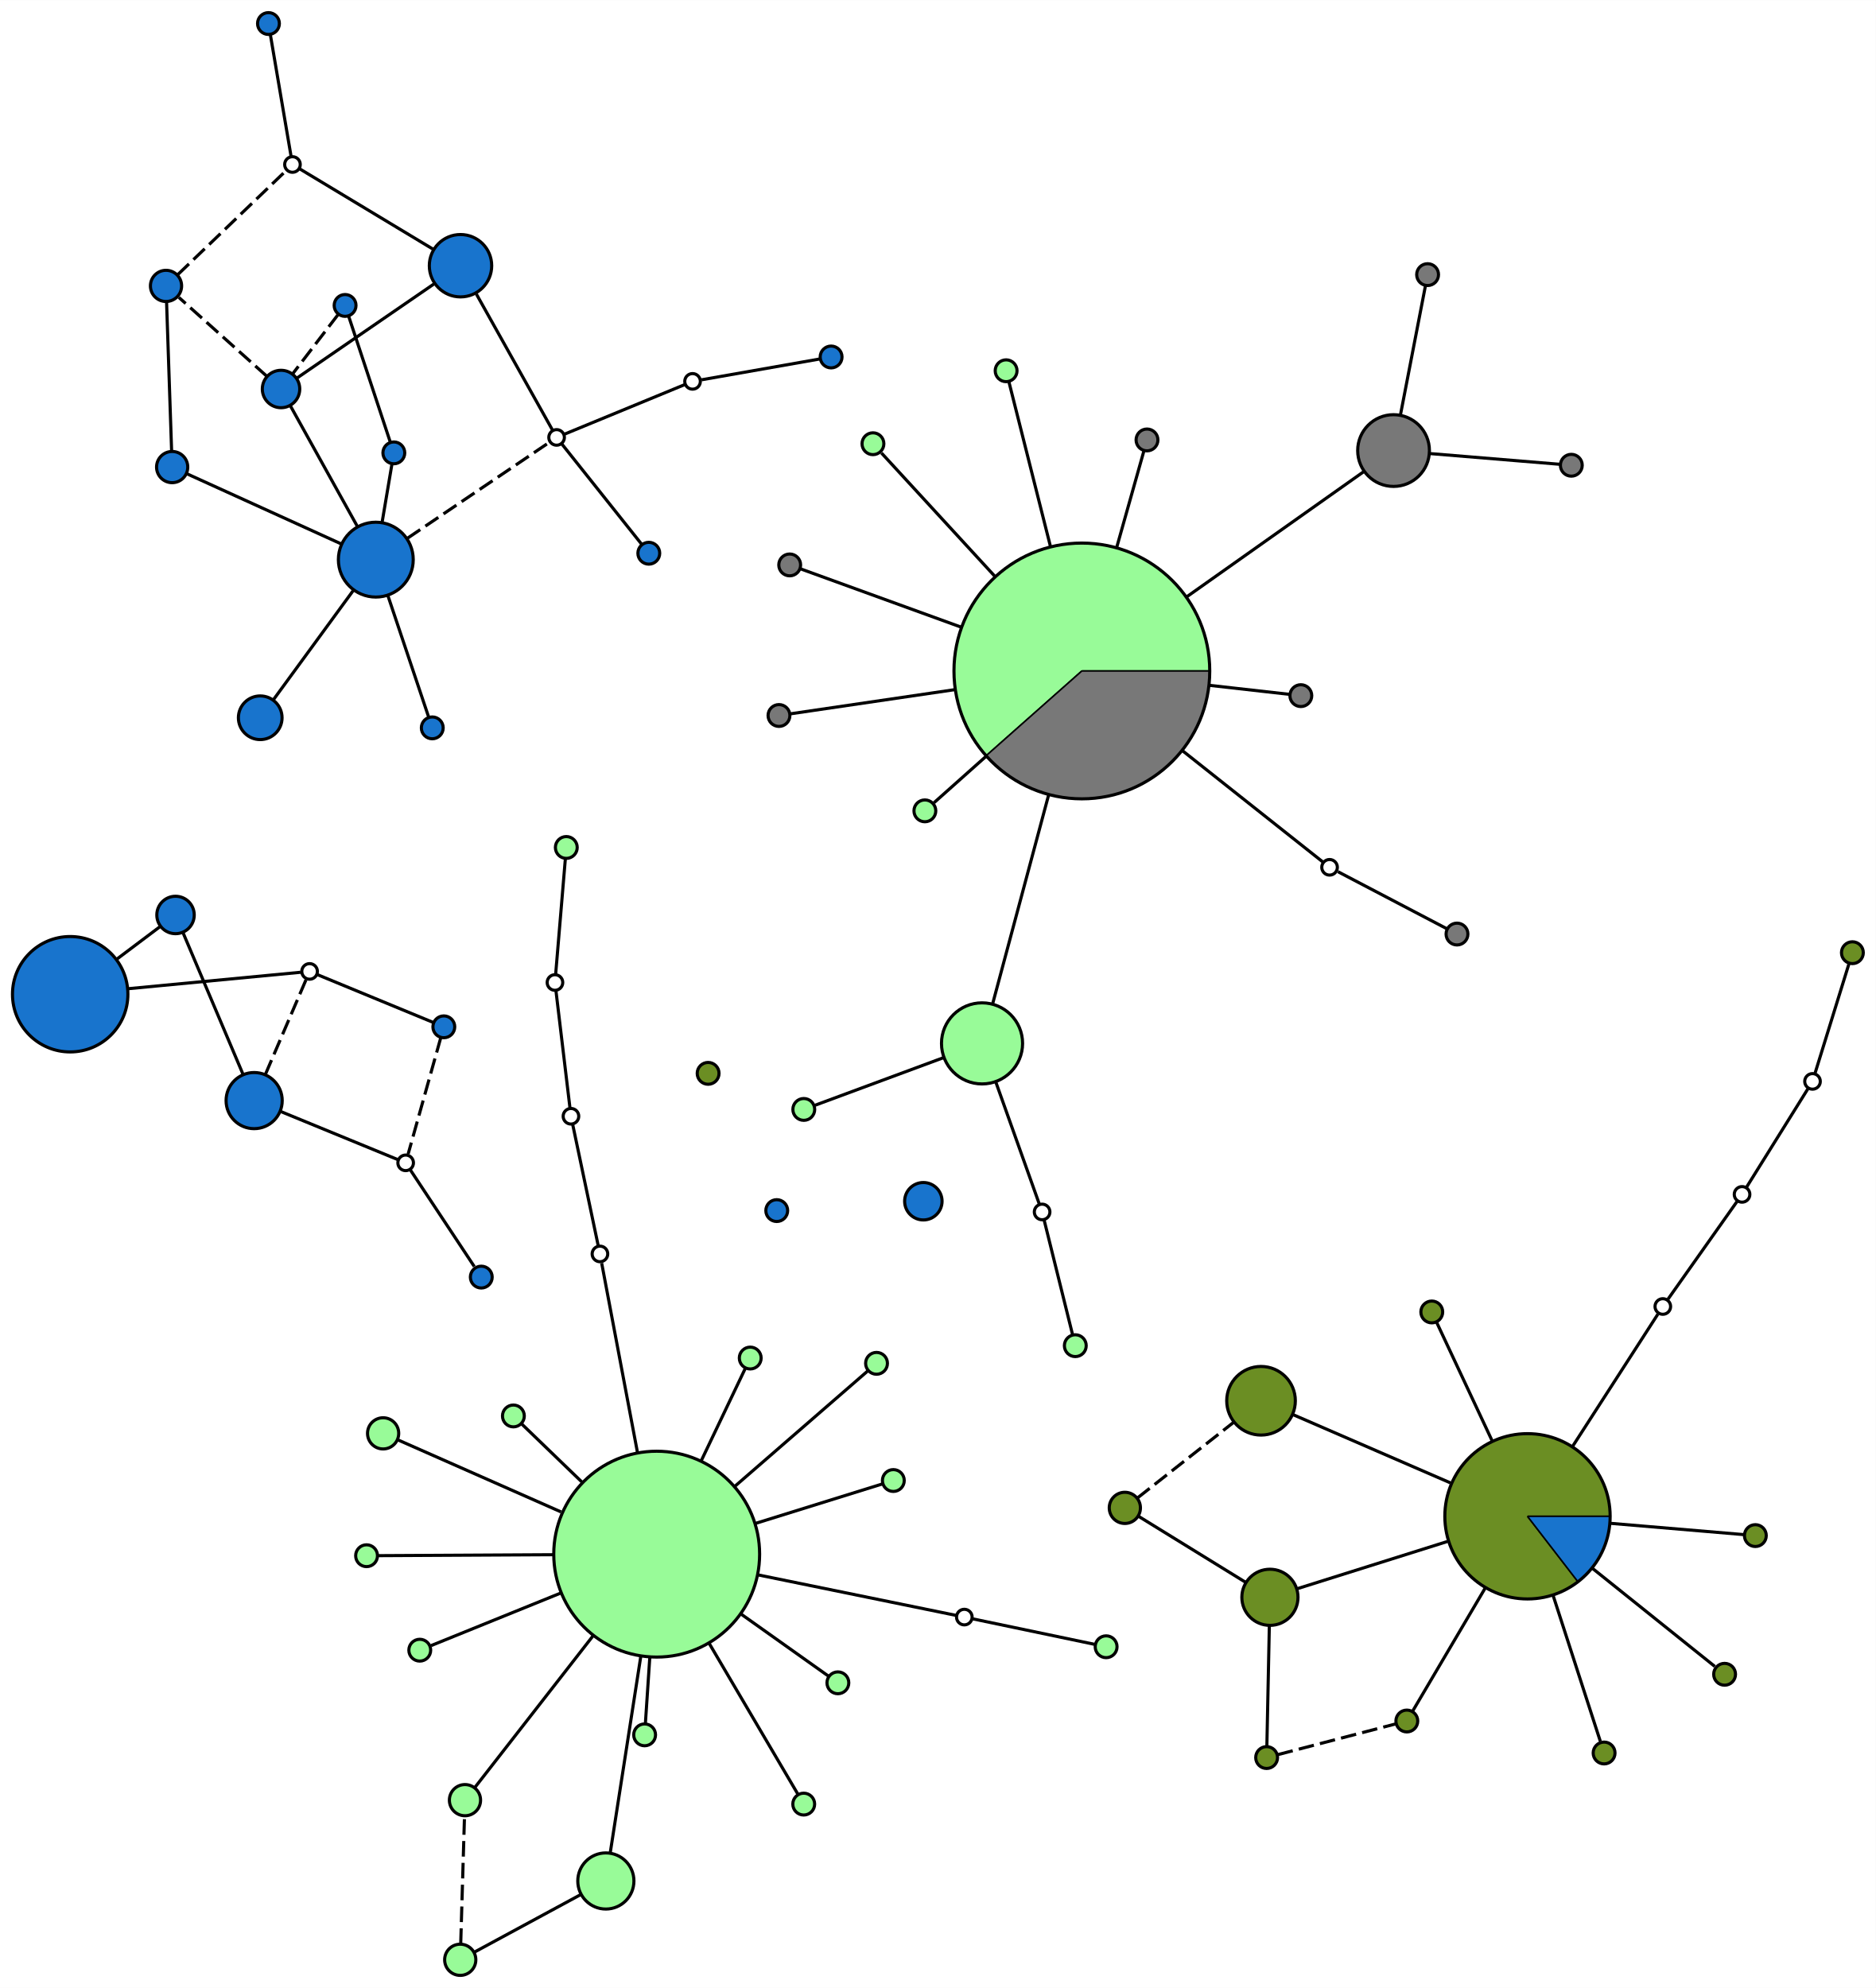
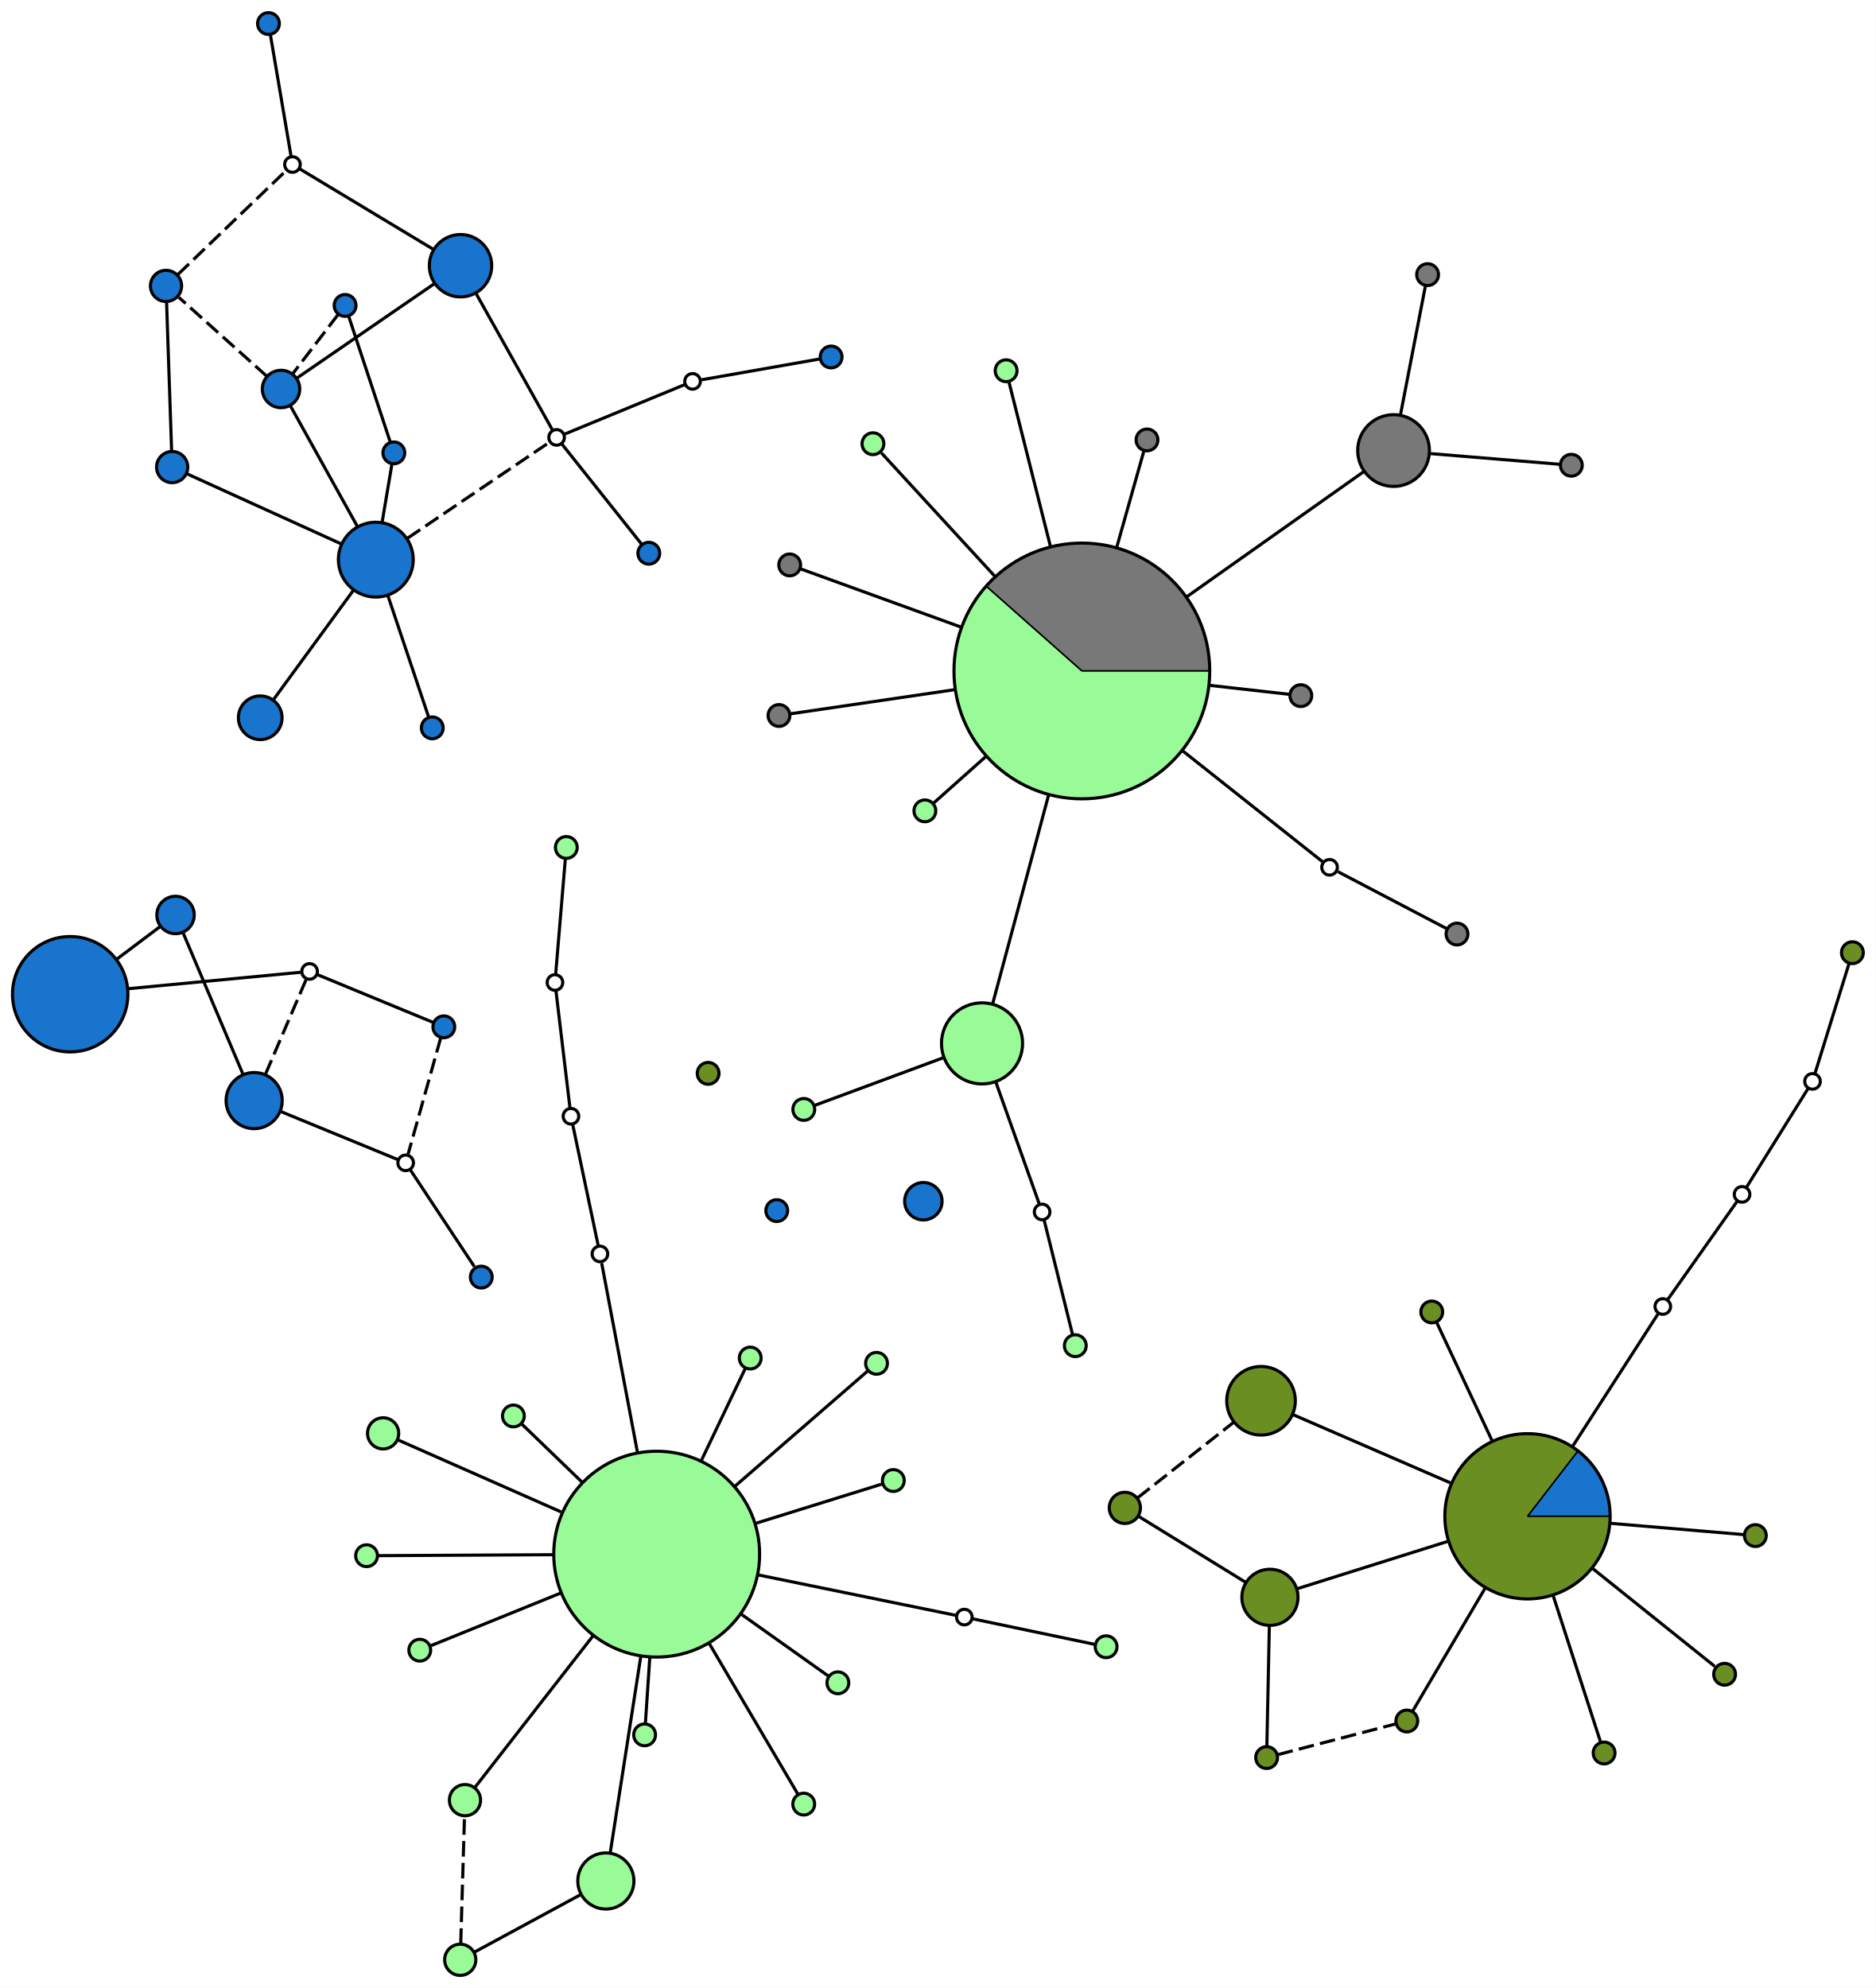
<svg xmlns="http://www.w3.org/2000/svg" width="601pt" height="637pt" viewBox="0.00 0.00 601.36 637.29">
  <g id="graph0" class="graph" transform="scale(1 1) rotate(0) translate(246.02 435.087)">
    <polygon fill="white" stroke="none" points="-246.02,202.204 -246.02,-435.087 355.345,-435.087 355.345,202.204 -246.02,202.204" />
    <g id="node1" class="node">
      <ellipse fill="palegreen" stroke="black" cx="-35.489" cy="63.151" rx="33" ry="33" />
    </g>
    <g id="node2" class="node">
      <ellipse fill="palegreen" stroke="black" cx="40.378" cy="39.544" rx="3.5" ry="3.5" />
    </g>
    <g id="edge1" class="edge">
      <path fill="none" stroke="black" d="M-3.754,53.276C12.163,48.323 29.577,42.905 36.865,40.637" />
    </g>
    <g id="node4" class="node">
      <ellipse fill="palegreen" stroke="black" cx="-39.358" cy="121.086" rx="3.5" ry="3.5" />
    </g>
    <g id="edge2" class="edge">
      <path fill="none" stroke="black" d="M-37.695,96.18C-38.265,104.718 -38.803,112.776 -39.105,117.307" />
    </g>
    <g id="node6" class="node">
      <ellipse fill="palegreen" stroke="black" cx="-81.429" cy="18.841" rx="3.5" ry="3.5" />
    </g>
    <g id="edge3" class="edge">
      <path fill="none" stroke="black" d="M-59.267,40.217C-67.148,32.615 -74.903,25.136 -78.813,21.365" />
    </g>
    <g id="node8" class="node">
      <ellipse fill="palegreen" stroke="black" cx="-123.195" cy="24.421" rx="5" ry="5" />
    </g>
    <g id="edge6" class="edge">
      <path fill="none" stroke="black" d="M-66.164,49.605C-85.528,41.054 -108.671,30.834 -118.456,26.514" />
    </g>
    <g id="node10" class="node">
      <ellipse fill="palegreen" stroke="black" cx="-51.788" cy="167.938" rx="9" ry="9" />
    </g>
    <g id="edge7" class="edge">
      <path fill="none" stroke="black" d="M-40.602,96.019C-44,117.866 -48.22,144.999 -50.376,158.86" />
    </g>
    <g id="node11" class="node">
      <ellipse fill="palegreen" stroke="black" cx="-111.445" cy="93.94" rx="3.5" ry="3.5" />
    </g>
    <g id="edge8" class="edge">
      <path fill="none" stroke="black" d="M-66.383,75.674C-82.484,82.2 -100.345,89.44 -107.833,92.475" />
    </g>
    <g id="node12" class="node">
      <ellipse fill="palegreen" stroke="black" cx="11.649" cy="143.286" rx="3.5" ry="3.5" />
    </g>
    <g id="edge9" class="edge">
      <path fill="none" stroke="black" d="M-18.737,91.629C-7.941,109.984 4.944,131.888 9.733,140.03" />
    </g>
    <g id="node13" class="node">
      <ellipse fill="palegreen" stroke="black" cx="-96.951" cy="142.024" rx="5" ry="5" />
    </g>
    <g id="edge10" class="edge">
      <path fill="none" stroke="black" d="M-55.955,89.415C-69.784,107.161 -86.746,128.927 -93.721,137.879" />
    </g>
    <g id="node15" class="node">
      <ellipse fill="palegreen" stroke="black" cx="-128.5" cy="63.652" rx="3.5" ry="3.5" />
    </g>
    <g id="edge11" class="edge">
      <path fill="none" stroke="black" d="M-68.543,63.329C-90.055,63.445 -115.77,63.583 -124.993,63.633" />
    </g>
    <g id="node19" class="node">
      <ellipse fill="palegreen" stroke="black" cx="34.99" cy="1.971" rx="3.5" ry="3.5" />
    </g>
    <g id="edge16" class="edge">
      <path fill="none" stroke="black" d="M-10.442,41.409C5.701,27.396 24.966,10.673 32.126,4.457" />
    </g>
    <g id="node21" class="node">
      <ellipse fill="palegreen" stroke="black" cx="-5.501" cy="0.274" rx="3.5" ry="3.5" />
    </g>
    <g id="edge17" class="edge">
      <path fill="none" stroke="black" d="M-21.198,33.186C-15.525,21.293 -9.719,9.118 -7.034,3.489" />
    </g>
    <g id="node23" class="node">
      <ellipse fill="palegreen" stroke="black" cx="22.598" cy="104.4" rx="3.5" ry="3.5" />
    </g>
    <g id="edge18" class="edge">
      <path fill="none" stroke="black" d="M-8.486,82.326C2.654,90.237 14.196,98.433 19.541,102.229" />
    </g>
    <g id="node67" class="node">
      <ellipse fill="white" stroke="black" cx="63.137" cy="83.327" rx="2.5" ry="2.5" />
    </g>
    <g id="edge4" class="edge">
      <path fill="none" stroke="black" d="M-2.922,69.813C21.317,74.772 51.681,80.983 60.578,82.803" />
    </g>
    <g id="node68" class="node">
      <ellipse fill="white" stroke="black" cx="-53.682" cy="-33.107" rx="2.5" ry="2.5" />
    </g>
    <g id="edge12" class="edge">
      <path fill="none" stroke="black" d="M-41.648,30.562C-46.019,7.437 -51.403,-21.051 -53.125,-30.161" />
    </g>
    <g id="node3" class="node">
-       <path fill="palegreen" stroke="black" stroke-width="0.5" d="M100.817,-220.015C100.817,-220.015 141.817,-220.015 141.817,-220.015 141.817,-221.666 141.718,-223.317 141.518,-224.957 141.319,-226.596 141.021,-228.223 140.626,-229.826 140.231,-231.43 139.739,-233.009 139.153,-234.553 138.567,-236.098 137.889,-237.606 137.121,-239.068 136.353,-240.531 135.498,-241.946 134.56,-243.305 133.621,-244.665 132.602,-245.966 131.506,-247.203 130.411,-248.439 129.242,-249.608 128.005,-250.703 126.769,-251.799 125.467,-252.819 124.108,-253.757 122.749,-254.695 121.334,-255.551 119.871,-256.318 118.408,-257.086 116.901,-257.764 115.356,-258.35 113.812,-258.936 112.233,-259.428 110.629,-259.823 109.025,-260.218 107.399,-260.516 105.759,-260.716 104.12,-260.915 102.469,-261.015 100.817,-261.015 99.165,-261.015 97.515,-260.915 95.875,-260.716 94.236,-260.516 92.609,-260.218 91.005,-259.823 89.402,-259.428 87.823,-258.936 86.278,-258.35 84.734,-257.764 83.226,-257.086 81.764,-256.318 80.301,-255.551 78.886,-254.695 77.527,-253.757 76.167,-252.819 74.866,-251.799 73.629,-250.703 72.393,-249.608 71.224,-248.439 70.128,-247.203 69.033,-245.966 68.013,-244.665 67.075,-243.305 66.137,-241.946 65.281,-240.531 64.514,-239.068 63.746,-237.606 63.067,-236.098 62.482,-234.553 61.896,-233.009 61.404,-231.43 61.009,-229.826 60.613,-228.223 60.315,-226.596 60.116,-224.957 59.917,-223.317 59.817,-221.666 59.817,-220.015 59.817,-218.363 59.917,-216.712 60.116,-215.073 60.315,-213.433 60.613,-211.806 61.009,-210.203 61.404,-208.599 61.896,-207.02 62.482,-205.476 63.067,-203.931 63.746,-202.424 64.514,-200.961 65.281,-199.498 66.137,-198.083 67.075,-196.724 68.013,-195.364 69.033,-194.063 70.128,-192.827 70.128,-192.827 100.817,-220.015 100.817,-220.015" />
-       <path fill="#787878" stroke="black" stroke-width="0.5" d="M100.817,-220.015C100.817,-220.015 70.128,-192.827 70.128,-192.827 70.813,-192.054 71.526,-191.307 72.267,-190.589 73.008,-189.87 73.776,-189.179 74.569,-188.518 75.362,-187.858 76.179,-187.227 77.02,-186.628 77.86,-186.029 78.723,-185.462 79.606,-184.928 80.49,-184.393 81.393,-183.893 82.314,-183.427 83.235,-182.961 84.174,-182.53 85.127,-182.135 86.081,-181.74 87.049,-181.382 88.03,-181.06 89.011,-180.738 90.003,-180.453 91.005,-180.206 92.008,-179.959 93.019,-179.75 94.037,-179.579 95.055,-179.408 96.079,-179.276 97.107,-179.183 98.135,-179.089 99.166,-179.035 100.198,-179.019 101.23,-179.004 102.263,-179.027 103.293,-179.089 104.323,-179.152 105.351,-179.253 106.374,-179.393 107.396,-179.533 108.413,-179.711 109.422,-179.928 110.432,-180.144 111.432,-180.399 112.422,-180.691 113.412,-180.983 114.391,-181.313 115.356,-181.679 116.321,-182.045 117.272,-182.447 118.207,-182.885 119.142,-183.323 120.06,-183.796 120.959,-184.303 121.858,-184.81 122.737,-185.351 123.596,-185.924 124.454,-186.498 125.29,-187.103 126.103,-187.74 126.915,-188.377 127.704,-189.044 128.466,-189.74 129.228,-190.436 129.964,-191.16 130.671,-191.912 131.379,-192.664 132.058,-193.442 132.706,-194.244 133.355,-195.047 133.973,-195.874 134.56,-196.724 135.146,-197.573 135.7,-198.445 136.221,-199.336 136.741,-200.227 137.228,-201.138 137.68,-202.066 138.132,-202.994 138.548,-203.939 138.929,-204.898 139.31,-205.858 139.654,-206.831 139.961,-207.817 140.268,-208.802 140.538,-209.799 140.77,-210.805 141.001,-211.811 141.195,-212.825 141.351,-213.845 141.506,-214.866 141.623,-215.892 141.7,-216.921 141.778,-217.95 141.817,-218.982 141.817,-220.015 141.817,-220.015 100.817,-220.015 100.817,-220.015" />
+       <path fill="#787878" stroke="black" stroke-width="0.5" d="M100.817,-220.015C100.817,-220.015 141.817,-220.015 141.817,-220.015 141.817,-221.047 141.778,-222.079 141.7,-223.108 141.623,-224.137 141.506,-225.163 141.351,-226.184 141.195,-227.204 141.001,-228.218 140.77,-229.224 140.538,-230.23 140.268,-231.227 139.961,-232.212 139.654,-233.198 139.31,-234.171 138.929,-235.131 138.548,-236.09 138.132,-237.035 137.68,-237.963 137.228,-238.891 136.741,-239.802 136.221,-240.693 135.7,-241.584 135.146,-242.456 134.56,-243.305 133.973,-244.155 133.355,-244.982 132.706,-245.785 132.058,-246.587 131.379,-247.365 130.671,-248.117 129.964,-248.869 129.228,-249.593 128.466,-250.289 127.704,-250.985 126.915,-251.652 126.103,-252.289 125.29,-252.926 124.454,-253.531 123.596,-254.105 122.737,-254.678 121.858,-255.219 120.959,-255.726 120.06,-256.233 119.142,-256.706 118.207,-257.144 117.272,-257.582 116.321,-257.984 115.356,-258.35 114.391,-258.716 113.412,-259.046 112.422,-259.338 111.432,-259.63 110.432,-259.885 109.422,-260.101 108.413,-260.318 107.396,-260.496 106.374,-260.636 105.351,-260.776 104.323,-260.877 103.293,-260.94 102.263,-261.002 101.23,-261.025 100.198,-261.01 99.166,-260.994 98.135,-260.94 97.107,-260.846 96.079,-260.753 95.055,-260.621 94.037,-260.45 93.019,-260.279 92.008,-260.07 91.005,-259.823 90.003,-259.576 89.011,-259.291 88.03,-258.969 87.049,-258.647 86.081,-258.289 85.127,-257.894 84.174,-257.499 83.235,-257.068 82.314,-256.602 81.393,-256.136 80.49,-255.636 79.606,-255.102 78.723,-254.568 77.86,-254 77.02,-253.401 76.179,-252.802 75.362,-252.171 74.569,-251.511 73.776,-250.85 73.008,-250.159 72.267,-249.44 71.526,-248.722 70.813,-247.975 70.128,-247.203 70.128,-247.203 100.817,-220.015 100.817,-220.015" />
+       <path fill="palegreen" stroke="black" stroke-width="0.5" d="M100.817,-220.015C100.817,-220.015 70.128,-247.203 70.128,-247.203 69.033,-245.966 68.013,-244.665 67.075,-243.305 66.137,-241.946 65.281,-240.531 64.514,-239.068 63.746,-237.606 63.067,-236.098 62.482,-234.553 61.896,-233.009 61.404,-231.43 61.009,-229.826 60.613,-228.223 60.315,-226.596 60.116,-224.957 59.917,-223.317 59.817,-221.666 59.817,-220.015 59.817,-218.363 59.917,-216.712 60.116,-215.073 60.315,-213.433 60.613,-211.806 61.009,-210.203 61.404,-208.599 61.896,-207.02 62.482,-205.476 63.067,-203.931 63.746,-202.424 64.514,-200.961 65.281,-199.498 66.137,-198.083 67.075,-196.724 68.013,-195.364 69.033,-194.063 70.128,-192.827 71.224,-191.59 72.393,-190.421 73.629,-189.326 74.866,-188.23 76.167,-187.211 77.527,-186.272 78.886,-185.334 80.301,-184.478 81.764,-183.711 83.226,-182.943 84.734,-182.265 86.279,-181.679 87.823,-181.093 89.402,-180.601 91.005,-180.206 92.609,-179.811 94.236,-179.513 95.875,-179.313 97.515,-179.114 99.165,-179.015 100.817,-179.015 102.469,-179.015 104.12,-179.114 105.759,-179.313 107.399,-179.513 109.025,-179.811 110.629,-180.206 112.233,-180.601 113.812,-181.093 115.356,-181.679 116.901,-182.265 118.408,-182.943 119.871,-183.711 121.334,-184.478 122.749,-185.334 124.108,-186.272 125.467,-187.211 126.769,-188.23 128.005,-189.326 129.242,-190.421 130.411,-191.59 131.506,-192.827 132.602,-194.063 133.621,-195.364 134.56,-196.724 135.498,-198.083 136.353,-199.498 137.121,-200.961 137.889,-202.424 138.567,-203.931 139.153,-205.476 139.739,-207.02 140.231,-208.599 140.626,-210.203 141.021,-211.806 141.319,-213.433 141.518,-215.073 141.718,-216.712 141.817,-218.363 141.817,-220.015 141.817,-220.015 100.817,-220.015 100.817,-220.015" />
      <ellipse fill="none" stroke="black" cx="100.817" cy="-220.015" rx="41" ry="41" />
    </g>
    <g id="node5" class="node">
      <ellipse fill="palegreen" stroke="black" cx="68.816" cy="-100.608" rx="13" ry="13" />
    </g>
    <g id="edge19" class="edge">
      <path fill="none" stroke="black" d="M90.161,-180.254C83.907,-156.916 76.421,-128.985 72.182,-113.168" />
    </g>
    <g id="node14" class="node">
      <ellipse fill="palegreen" stroke="black" cx="50.49" cy="-175.163" rx="3.5" ry="3.5" />
    </g>
    <g id="edge20" class="edge">
      <path fill="none" stroke="black" d="M70.092,-192.632C63.216,-186.504 56.923,-180.896 53.409,-177.764" />
    </g>
    <g id="node18" class="node">
      <ellipse fill="palegreen" stroke="black" cx="76.535" cy="-316.264" rx="3.5" ry="3.5" />
    </g>
    <g id="edge21" class="edge">
      <path fill="none" stroke="black" d="M90.73,-259.997C85.414,-281.07 79.556,-304.288 77.396,-312.851" />
    </g>
    <g id="node20" class="node">
      <ellipse fill="palegreen" stroke="black" cx="33.841" cy="-292.868" rx="3.5" ry="3.5" />
    </g>
    <g id="edge22" class="edge">
      <path fill="none" stroke="black" d="M72.802,-250.489C58.463,-266.085 42.749,-283.178 36.56,-289.91" />
    </g>
    <g id="node24" class="node">
      <ellipse fill="#787878" stroke="black" cx="200.744" cy="-290.679" rx="11.5" ry="11.5" />
    </g>
    <g id="edge23" class="edge">
      <path fill="none" stroke="black" d="M134.37,-243.741C154.327,-257.855 178.216,-274.747 191.197,-283.927" />
    </g>
    <g id="node25" class="node">
      <ellipse fill="#787878" stroke="black" cx="3.716" cy="-205.735" rx="3.5" ry="3.5" />
    </g>
    <g id="edge24" class="edge">
      <path fill="none" stroke="black" d="M60.2,-214.041C39.205,-210.954 16.175,-207.567 7.393,-206.275" />
    </g>
    <g id="node28" class="node">
      <ellipse fill="#787878" stroke="black" cx="7.153" cy="-254.012" rx="3.5" ry="3.5" />
    </g>
    <g id="edge27" class="edge">
      <path fill="none" stroke="black" d="M62.18,-234.039C41.62,-241.502 18.885,-249.754 10.497,-252.799" />
    </g>
    <g id="node29" class="node">
      <ellipse fill="#787878" stroke="black" cx="171.02" cy="-212.101" rx="3.5" ry="3.5" />
    </g>
    <g id="edge28" class="edge">
      <path fill="none" stroke="black" d="M141.654,-215.411C152.272,-214.215 162.17,-213.099 167.32,-212.518" />
    </g>
    <g id="node30" class="node">
      <ellipse fill="#787878" stroke="black" cx="121.7" cy="-294.083" rx="3.5" ry="3.5" />
    </g>
    <g id="edge29" class="edge">
      <path fill="none" stroke="black" d="M111.992,-259.651C115.561,-272.308 119.014,-284.558 120.675,-290.447" />
    </g>
    <g id="node71" class="node">
      <ellipse fill="white" stroke="black" cx="180.231" cy="-157.063" rx="2.5" ry="2.5" />
    </g>
    <g id="edge25" class="edge">
      <path fill="none" stroke="black" d="M133.118,-194.41C151.325,-179.977 171.686,-163.837 178.147,-158.715" />
    </g>
    <g id="node22" class="node">
      <ellipse fill="palegreen" stroke="black" cx="11.669" cy="-79.436" rx="3.5" ry="3.5" />
    </g>
    <g id="edge32" class="edge">
      <path fill="none" stroke="black" d="M56.416,-96.014C43.285,-91.149 23.36,-83.767 15.271,-80.77" />
    </g>
    <g id="node72" class="node">
      <ellipse fill="white" stroke="black" cx="88.075" cy="-46.566" rx="2.5" ry="2.5" />
    </g>
    <g id="edge30" class="edge">
      <path fill="none" stroke="black" d="M73.186,-88.345C77.803,-75.39 84.747,-55.906 87.188,-49.055" />
    </g>
    <g id="node7" class="node">
      <ellipse fill="palegreen" stroke="black" cx="108.598" cy="92.841" rx="3.5" ry="3.5" />
    </g>
    <g id="node9" class="node">
      <ellipse fill="palegreen" stroke="black" cx="-98.47" cy="193.204" rx="5" ry="5" />
    </g>
    <g id="edge33" class="edge">
      <path fill="none" stroke="black" d="M-93.824,190.689C-85.89,186.395 -69.642,177.601 -59.833,172.292" />
    </g>
    <g id="edge69" class="edge">
      <path fill="none" stroke="black" stroke-dasharray="5,2" d="M-98.319,188.109C-98.028,178.299 -97.393,156.892 -97.102,147.098" />
    </g>
    <g id="node16" class="node">
      <ellipse fill="palegreen" stroke="black" cx="-64.465" cy="-163.422" rx="3.5" ry="3.5" />
    </g>
    <g id="node17" class="node">
      <ellipse fill="palegreen" stroke="black" cx="98.715" cy="-3.69" rx="3.5" ry="3.5" />
    </g>
    <g id="node27" class="node">
      <ellipse fill="#787878" stroke="black" cx="257.735" cy="-285.969" rx="3.5" ry="3.5" />
    </g>
    <g id="edge34" class="edge">
      <path fill="none" stroke="black" d="M212.277,-289.725C225.287,-288.65 245.714,-286.962 254.029,-286.275" />
    </g>
    <g id="node31" class="node">
      <ellipse fill="#787878" stroke="black" cx="211.66" cy="-347.084" rx="3.5" ry="3.5" />
    </g>
    <g id="edge35" class="edge">
      <path fill="none" stroke="black" d="M202.953,-302.093C205.445,-314.969 209.358,-335.187 210.95,-343.415" />
    </g>
    <g id="node26" class="node">
      <ellipse fill="#787878" stroke="black" cx="221.081" cy="-135.665" rx="3.5" ry="3.5" />
    </g>
    <g id="node32" class="node">
      <ellipse fill="#1874cd" stroke="black" cx="-223.52" cy="-116.368" rx="18.5" ry="18.5" />
    </g>
    <g id="node45" class="node">
      <ellipse fill="#1874cd" stroke="black" cx="-189.747" cy="-141.778" rx="6" ry="6" />
    </g>
    <g id="edge36" class="edge">
      <path fill="none" stroke="black" d="M-208.608,-127.587C-203.661,-131.31 -198.483,-135.205 -194.808,-137.97" />
    </g>
    <g id="node63" class="node">
      <ellipse fill="white" stroke="black" cx="-146.767" cy="-123.682" rx="2.5" ry="2.5" />
    </g>
    <g id="edge37" class="edge">
      <path fill="none" stroke="black" d="M-204.94,-118.138C-186.129,-119.931 -158.579,-122.556 -149.665,-123.406" />
    </g>
    <g id="node33" class="node">
      <ellipse fill="#1874cd" stroke="black" cx="-91.725" cy="-25.678" rx="3.5" ry="3.5" />
    </g>
    <g id="node64" class="node">
      <ellipse fill="white" stroke="black" cx="-115.967" cy="-62.31" rx="2.5" ry="2.5" />
    </g>
    <g id="edge38" class="edge">
      <path fill="none" stroke="black" d="M-93.962,-29.059C-98.838,-36.427 -110.317,-53.773 -114.45,-60.018" />
    </g>
    <g id="node34" class="node">
      <ellipse fill="#1874cd" stroke="black" cx="-164.542" cy="-82.266" rx="9" ry="9" />
    </g>
    <g id="edge39" class="edge">
      <path fill="none" stroke="black" d="M-168.153,-90.792C-173.38,-103.134 -182.913,-125.643 -187.353,-136.126" />
    </g>
    <g id="edge70" class="edge">
      <path fill="none" stroke="black" stroke-dasharray="5,2" d="M-160.945,-90.647C-156.806,-100.291 -150.26,-115.542 -147.772,-121.34" />
    </g>
    <g id="edge40" class="edge">
      <path fill="none" stroke="black" d="M-156.081,-78.79C-144.773,-74.144 -125.359,-66.168 -118.476,-63.341" />
    </g>
    <g id="node35" class="node">
      <ellipse fill="#1874cd" stroke="black" cx="-98.383" cy="-349.94" rx="10" ry="10" />
    </g>
    <g id="node47" class="node">
      <ellipse fill="#1874cd" stroke="black" cx="-155.921" cy="-310.414" rx="6" ry="6" />
    </g>
    <g id="edge41" class="edge">
      <path fill="none" stroke="black" d="M-106.873,-344.108C-119.002,-335.776 -140.915,-320.722 -150.818,-313.919" />
    </g>
    <g id="node65" class="node">
      <ellipse fill="white" stroke="black" cx="-67.577" cy="-294.893" rx="2.5" ry="2.5" />
    </g>
    <g id="edge42" class="edge">
      <path fill="none" stroke="black" d="M-93.296,-340.85C-86.05,-327.903 -73.167,-304.883 -68.953,-297.352" />
    </g>
    <g id="node66" class="node">
      <ellipse fill="white" stroke="black" cx="-152.257" cy="-382.392" rx="2.5" ry="2.5" />
    </g>
    <g id="edge43" class="edge">
      <path fill="none" stroke="black" d="M-107.279,-355.299C-119.951,-362.932 -142.48,-376.503 -149.85,-380.942" />
    </g>
    <g id="node36" class="node">
      <ellipse fill="#1874cd" stroke="black" cx="50" cy="-50" rx="6" ry="6" />
    </g>
    <g id="node37" class="node">
      <ellipse fill="#1874cd" stroke="black" cx="-38.018" cy="-257.758" rx="3.5" ry="3.5" />
    </g>
    <g id="edge44" class="edge">
      <path fill="none" stroke="black" d="M-40.338,-260.672C-46.108,-267.922 -61.002,-286.633 -65.951,-292.851" />
    </g>
    <g id="node38" class="node">
      <ellipse fill="#1874cd" stroke="black" cx="-125.538" cy="-255.705" rx="12" ry="12" />
    </g>
    <g id="node42" class="node">
      <ellipse fill="#1874cd" stroke="black" cx="-119.758" cy="-289.937" rx="3.5" ry="3.5" />
    </g>
    <g id="edge45" class="edge">
      <path fill="none" stroke="black" d="M-123.517,-267.678C-122.397,-274.31 -121.085,-282.079 -120.345,-286.462" />
    </g>
    <g id="node43" class="node">
      <ellipse fill="#1874cd" stroke="black" cx="-162.592" cy="-205.009" rx="7" ry="7" />
    </g>
    <g id="edge46" class="edge">
      <path fill="none" stroke="black" d="M-132.683,-245.931C-140.337,-235.457 -152.225,-219.193 -158.458,-210.665" />
    </g>
    <g id="node44" class="node">
      <ellipse fill="#1874cd" stroke="black" cx="-190.827" cy="-285.381" rx="5" ry="5" />
    </g>
    <g id="edge47" class="edge">
      <path fill="none" stroke="black" d="M-136.613,-260.739C-151.166,-267.354 -176.069,-278.673 -186.268,-283.309" />
    </g>
    <g id="edge48" class="edge">
      <path fill="none" stroke="black" d="M-131.396,-266.254C-137.811,-277.804 -147.85,-295.882 -152.861,-304.905" />
    </g>
    <g id="node48" class="node">
      <ellipse fill="#1874cd" stroke="black" cx="-107.436" cy="-201.77" rx="3.5" ry="3.5" />
    </g>
    <g id="edge49" class="edge">
      <path fill="none" stroke="black" d="M-121.699,-244.267C-117.548,-231.898 -111.177,-212.917 -108.589,-205.205" />
    </g>
    <g id="edge71" class="edge">
      <path fill="none" stroke="black" stroke-dasharray="5,2" d="M-115.442,-262.531C-101.43,-272.005 -76.987,-288.531 -69.691,-293.464" />
    </g>
    <g id="node39" class="node">
      <ellipse fill="#1874cd" stroke="black" cx="-135.387" cy="-337.205" rx="3.5" ry="3.5" />
    </g>
    <g id="edge50" class="edge">
      <path fill="none" stroke="black" d="M-134.263,-333.806C-131.38,-325.085 -123.744,-301.993 -120.872,-293.306" />
    </g>
    <g id="edge72" class="edge">
      <path fill="none" stroke="black" stroke-dasharray="5,2" d="M-137.585,-334.338C-141.061,-329.802 -147.871,-320.916 -152.143,-315.343" />
    </g>
    <g id="node40" class="node">
      <ellipse fill="#1874cd" stroke="black" cx="3" cy="-47" rx="3.5" ry="3.5" />
    </g>
    <g id="node41" class="node">
-       <path fill="olivedrab" stroke="black" stroke-width="0.5" d="M243.684,51.015C243.684,51.015 270.184,51.015 270.184,51.015 270.184,50.274 270.153,49.533 270.091,48.794 270.029,48.056 269.936,47.32 269.812,46.589 269.688,45.858 269.534,45.133 269.349,44.416 269.164,43.698 268.95,42.988 268.706,42.288 268.462,41.588 268.188,40.899 267.886,40.222 267.585,39.545 267.254,38.881 266.897,38.232 266.539,37.583 266.155,36.949 265.744,36.332 265.333,35.715 264.897,35.115 264.436,34.535 263.975,33.954 263.49,33.394 262.982,32.854 262.474,32.314 261.944,31.796 261.392,31.3 260.841,30.805 260.269,30.333 259.678,29.886 259.087,29.439 258.478,29.016 257.851,28.62 257.225,28.224 256.582,27.854 255.925,27.512 255.268,27.169 254.596,26.855 253.912,26.569 253.229,26.282 252.533,26.025 251.828,25.797 251.123,25.57 250.408,25.372 249.686,25.204 248.964,25.036 248.235,24.898 247.502,24.791 246.769,24.685 246.031,24.609 245.291,24.564 244.551,24.519 243.81,24.505 243.069,24.522 242.328,24.539 241.588,24.587 240.851,24.667 240.114,24.746 239.381,24.856 238.653,24.997 237.926,25.137 237.204,25.309 236.491,25.51 235.777,25.711 235.073,25.942 234.379,26.202 233.685,26.463 233.002,26.752 232.332,27.069 231.663,27.387 231.006,27.732 230.366,28.105 229.725,28.477 229.1,28.877 228.493,29.301 227.885,29.726 227.296,30.176 226.727,30.651 226.157,31.125 225.608,31.623 225.08,32.143 224.552,32.664 224.046,33.206 223.564,33.769 223.082,34.331 222.623,34.914 222.189,35.515 221.756,36.116 221.348,36.736 220.966,37.371 220.585,38.006 220.23,38.657 219.903,39.322 219.576,39.988 219.277,40.666 219.007,41.356 218.737,42.047 218.495,42.748 218.284,43.458 218.073,44.169 217.891,44.888 217.74,45.613 217.589,46.339 217.469,47.071 217.379,47.806 217.289,48.542 217.23,49.281 217.203,50.022 217.175,50.762 217.178,51.504 217.212,52.244 217.247,52.985 217.312,53.723 217.409,54.458 217.505,55.193 217.632,55.924 217.789,56.648 217.947,57.372 218.135,58.089 218.353,58.798 218.57,59.506 218.818,60.206 219.094,60.893 219.37,61.581 219.675,62.257 220.008,62.919 220.341,63.581 220.702,64.229 221.089,64.861 221.476,65.493 221.89,66.109 222.329,66.706 222.768,67.303 223.231,67.882 223.719,68.44 224.206,68.999 224.717,69.536 225.249,70.052 225.781,70.567 226.335,71.061 226.909,71.53 227.483,71.999 228.076,72.444 228.687,72.863 229.298,73.283 229.927,73.676 230.571,74.043 231.215,74.41 231.874,74.749 232.546,75.061 233.219,75.372 233.904,75.656 234.601,75.91 235.297,76.164 236.004,76.388 236.719,76.583 237.434,76.778 238.157,76.943 238.886,77.077 239.615,77.211 240.349,77.315 241.086,77.387 241.824,77.46 242.564,77.502 243.305,77.512 244.047,77.523 244.788,77.502 245.527,77.451 246.267,77.399 247.003,77.317 247.736,77.203 248.468,77.09 249.196,76.946 249.916,76.772 250.637,76.597 251.349,76.393 252.053,76.159 252.756,75.925 253.449,75.661 254.13,75.369 254.811,75.077 255.48,74.756 256.134,74.408 256.788,74.06 257.428,73.684 258.051,73.282 258.673,72.881 259.279,72.453 259.866,72 259.866,72 243.684,51.015 243.684,51.015" />
-       <path fill="#1874cd" stroke="black" stroke-width="0.5" d="M243.684,51.015C243.684,51.015 259.866,72 259.866,72 260.665,71.384 261.429,70.722 262.153,70.019 262.877,69.315 263.56,68.571 264.199,67.79 264.838,67.008 265.431,66.191 265.977,65.342 266.523,64.493 267.02,63.613 267.465,62.707 267.91,61.801 268.304,60.871 268.643,59.92 268.982,58.969 269.267,58 269.495,57.017 269.724,56.034 269.896,55.038 270.011,54.036 270.126,53.033 270.184,52.024 270.184,51.015 270.184,51.015 243.684,51.015 243.684,51.015" />
+       <path fill="#1874cd" stroke="black" stroke-width="0.5" d="M243.684,51.015C243.684,51.015 270.184,51.015 270.184,51.015 270.184,50.005 270.126,48.997 270.011,47.994 269.896,46.991 269.724,45.996 269.495,45.013 269.267,44.03 268.982,43.06 268.643,42.11 268.304,41.159 267.91,40.228 267.465,39.322 267.02,38.417 266.523,37.537 265.977,36.688 265.431,35.839 264.838,35.022 264.199,34.24 263.56,33.459 262.877,32.714 262.153,32.011 261.429,31.307 260.665,30.646 259.866,30.029 259.866,30.029 243.684,51.015 243.684,51.015" />
+       <path fill="olivedrab" stroke="black" stroke-width="0.5" d="M243.684,51.015C243.684,51.015 259.866,30.029 259.866,30.029 259.279,29.577 258.673,29.149 258.051,28.747 257.428,28.346 256.788,27.97 256.134,27.622 255.48,27.273 254.811,26.953 254.13,26.661 253.449,26.369 252.756,26.105 252.053,25.871 251.349,25.637 250.637,25.433 249.916,25.258 249.196,25.084 248.468,24.94 247.736,24.826 247.003,24.713 246.267,24.631 245.527,24.579 244.788,24.527 244.047,24.507 243.305,24.518 242.564,24.528 241.824,24.57 241.086,24.642 240.349,24.715 239.615,24.819 238.886,24.953 238.157,25.087 237.434,25.252 236.719,25.447 236.004,25.642 235.297,25.866 234.601,26.12 233.904,26.374 233.219,26.657 232.546,26.969 231.874,27.28 231.215,27.62 230.571,27.987 229.927,28.354 229.298,28.747 228.687,29.167 228.076,29.586 227.483,30.031 226.909,30.5 226.335,30.969 225.781,31.462 225.249,31.978 224.717,32.494 224.206,33.031 223.719,33.59 223.231,34.148 222.768,34.727 222.329,35.324 221.89,35.921 221.476,36.537 221.089,37.169 220.702,37.801 220.341,38.449 220.008,39.111 219.675,39.773 219.37,40.449 219.094,41.137 218.818,41.824 218.57,42.523 218.353,43.232 218.135,43.94 217.947,44.658 217.789,45.382 217.632,46.106 217.505,46.837 217.409,47.572 217.312,48.306 217.247,49.045 217.212,49.785 217.178,50.526 217.175,51.267 217.203,52.008 217.23,52.749 217.289,53.488 217.379,54.224 217.469,54.959 217.589,55.691 217.74,56.417 217.891,57.142 218.073,57.861 218.284,58.572 218.495,59.282 218.737,59.983 219.007,60.673 219.277,61.364 219.576,62.042 219.903,62.707 220.23,63.372 220.585,64.023 220.966,64.659 221.348,65.294 221.756,65.913 222.189,66.515 222.623,67.116 223.082,67.698 223.564,68.261 224.046,68.824 224.552,69.366 225.08,69.886 225.608,70.407 226.157,70.905 226.727,71.379 227.296,71.853 227.885,72.304 228.493,72.728 229.1,73.153 229.725,73.553 230.366,73.925 231.006,74.298 231.663,74.643 232.332,74.96 233.002,75.278 233.685,75.567 234.379,75.828 235.073,76.088 235.777,76.319 236.491,76.52 237.204,76.721 237.926,76.892 238.653,77.033 239.381,77.174 240.114,77.284 240.851,77.363 241.588,77.442 242.328,77.491 243.069,77.508 243.81,77.525 244.551,77.511 245.291,77.466 246.031,77.421 246.769,77.345 247.502,77.238 248.235,77.132 248.964,76.994 249.686,76.826 250.408,76.658 251.123,76.46 251.828,76.233 252.533,76.005 253.229,75.747 253.912,75.461 254.596,75.175 255.268,74.861 255.925,74.518 256.582,74.176 257.225,73.806 257.851,73.41 258.478,73.014 259.087,72.591 259.678,72.144 260.269,71.697 260.841,71.225 261.392,70.729 261.944,70.234 262.474,69.716 262.982,69.176 263.49,68.636 263.975,68.076 264.436,67.495 264.897,66.915 265.333,66.315 265.744,65.698 266.155,65.081 266.539,64.447 266.897,63.798 267.254,63.149 267.585,62.485 267.886,61.808 268.188,61.131 268.462,60.442 268.706,59.742 268.95,59.042 269.164,58.332 269.349,57.614 269.534,56.897 269.688,56.171 269.812,55.441 269.936,54.71 270.029,53.974 270.091,53.236 270.153,52.497 270.184,51.756 270.184,51.015 270.184,51.015 243.684,51.015 243.684,51.015" />
      <ellipse fill="none" stroke="black" cx="243.684" cy="51.015" rx="26.5" ry="26.5" />
    </g>
    <g id="node53" class="node">
      <ellipse fill="olivedrab" stroke="black" cx="161.11" cy="76.983" rx="9" ry="9" />
    </g>
    <g id="edge51" class="edge">
      <path fill="none" stroke="black" d="M218.01,59.089C201.534,64.27 181.169,70.675 169.813,74.246" />
    </g>
    <g id="node56" class="node">
      <ellipse fill="olivedrab" stroke="black" cx="158.258" cy="13.972" rx="11" ry="11" />
    </g>
    <g id="edge52" class="edge">
      <path fill="none" stroke="black" d="M218.975,40.3C202.221,33.035 180.943,23.809 168.538,18.43" />
    </g>
    <g id="node57" class="node">
      <ellipse fill="olivedrab" stroke="black" cx="212.999" cy="-14.501" rx="3.5" ry="3.5" />
    </g>
    <g id="edge53" class="edge">
      <path fill="none" stroke="black" d="M232.432,26.991C225.727,12.675 217.898,-4.041 214.596,-11.091" />
    </g>
    <g id="node58" class="node">
      <ellipse fill="olivedrab" stroke="black" cx="205" cy="116.647" rx="3.5" ry="3.5" />
    </g>
    <g id="edge54" class="edge">
      <path fill="none" stroke="black" d="M230.154,73.97C221.439,88.756 210.988,106.487 206.833,113.536" />
    </g>
    <g id="node59" class="node">
      <ellipse fill="olivedrab" stroke="black" cx="316.735" cy="57.2" rx="3.5" ry="3.5" />
    </g>
    <g id="edge55" class="edge">
      <path fill="none" stroke="black" d="M270.471,53.283C286.433,54.634 305.072,56.212 312.933,56.878" />
    </g>
    <g id="node61" class="node">
      <ellipse fill="olivedrab" stroke="black" cx="306.875" cy="101.664" rx="3.5" ry="3.5" />
    </g>
    <g id="edge60" class="edge">
      <path fill="none" stroke="black" d="M264.375,67.599C278.773,79.139 296.614,93.439 303.73,99.143" />
    </g>
    <g id="node62" class="node">
      <ellipse fill="olivedrab" stroke="black" cx="268.244" cy="126.9" rx="3.5" ry="3.5" />
    </g>
    <g id="edge61" class="edge">
      <path fill="none" stroke="black" d="M251.862,76.284C257.444,93.529 264.303,114.722 267.037,123.169" />
    </g>
    <g id="node73" class="node">
      <ellipse fill="white" stroke="black" cx="287.067" cy="-16.251" rx="2.5" ry="2.5" />
    </g>
    <g id="edge56" class="edge">
      <path fill="none" stroke="black" d="M258.13,28.616C268.383,12.717 281.078,-6.965 285.478,-13.787" />
    </g>
    <g id="node50" class="node">
      <ellipse fill="#1874cd" stroke="black" cx="-192.794" cy="-343.468" rx="5" ry="5" />
    </g>
    <g id="edge62" class="edge">
      <path fill="none" stroke="black" d="M-191.008,-290.741C-191.385,-301.863 -192.247,-327.322 -192.618,-338.288" />
    </g>
    <g id="node46" class="node">
      <ellipse fill="#1874cd" stroke="black" cx="-103.732" cy="-105.919" rx="3.5" ry="3.5" />
    </g>
    <g id="edge63" class="edge">
      <path fill="none" stroke="black" d="M-107.109,-107.313C-115.511,-110.78 -137.194,-119.731 -144.4,-122.705" />
    </g>
    <g id="edge73" class="edge">
      <path fill="none" stroke="black" stroke-dasharray="5,2" d="M-104.692,-102.497C-107.036,-94.144 -113.014,-72.835 -115.174,-65.137" />
    </g>
    <g id="edge74" class="edge">
      <path fill="none" stroke="black" stroke-dasharray="5,2" d="M-160.442,-314.467C-167.673,-320.949 -181.731,-333.551 -188.689,-339.788" />
    </g>
    <g id="node49" class="node">
      <ellipse fill="#1874cd" stroke="black" cx="20.428" cy="-320.682" rx="3.5" ry="3.5" />
    </g>
    <g id="node76" class="node">
      <ellipse fill="white" stroke="black" cx="-23.991" cy="-312.859" rx="2.5" ry="2.5" />
    </g>
    <g id="edge64" class="edge">
      <path fill="none" stroke="black" d="M16.943,-320.068C8.435,-318.57 -13.27,-314.747 -21.11,-313.366" />
    </g>
    <g id="edge75" class="edge">
      <path fill="none" stroke="black" stroke-dasharray="5,2" d="M-189.053,-347.06C-180.742,-355.04 -160.962,-374.033 -154.408,-380.327" />
    </g>
    <g id="node51" class="node">
      <ellipse fill="#1874cd" stroke="black" cx="-159.951" cy="-427.587" rx="3.5" ry="3.5" />
    </g>
    <g id="edge66" class="edge">
      <path fill="none" stroke="black" d="M-159.347,-424.04C-157.845,-415.217 -153.968,-392.445 -152.68,-384.878" />
    </g>
    <g id="node52" class="node">
      <ellipse fill="olivedrab" stroke="black" cx="160.053" cy="128.364" rx="3.5" ry="3.5" />
    </g>
    <g id="edge67" class="edge">
      <path fill="none" stroke="black" d="M160.129,124.668C160.294,116.661 160.688,97.509 160.923,86.062" />
    </g>
    <g id="edge76" class="edge">
      <path fill="none" stroke="black" stroke-dasharray="5,2" d="M163.58,127.444C172.024,125.243 193.312,119.694 201.613,117.53" />
    </g>
    <g id="node55" class="node">
      <ellipse fill="olivedrab" stroke="black" cx="114.599" cy="48.311" rx="5" ry="5" />
    </g>
    <g id="edge68" class="edge">
      <path fill="none" stroke="black" d="M153.43,72.249C143.625,66.204 126.985,55.946 119.056,51.059" />
    </g>
    <g id="node54" class="node">
      <ellipse fill="olivedrab" stroke="black" cx="-19" cy="-91" rx="3.5" ry="3.5" />
    </g>
    <g id="edge77" class="edge">
      <path fill="none" stroke="black" stroke-dasharray="5,2" d="M118.628,45.142C125.637,39.63 140.219,28.16 149.606,20.777" />
    </g>
    <g id="node60" class="node">
      <ellipse fill="olivedrab" stroke="black" cx="347.845" cy="-129.685" rx="3.5" ry="3.5" />
    </g>
    <g id="edge5" class="edge">
      <path fill="none" stroke="black" d="M65.845,83.894C73.644,85.526 96.162,90.239 104.988,92.086" />
    </g>
    <g id="node69" class="node">
      <ellipse fill="white" stroke="black" cx="-62.974" cy="-77.243" rx="2.5" ry="2.5" />
    </g>
    <g id="edge13" class="edge">
      <path fill="none" stroke="black" d="M-54.235,-35.736C-55.892,-43.605 -60.797,-66.906 -62.435,-74.684" />
    </g>
    <g id="node70" class="node">
      <ellipse fill="white" stroke="black" cx="-68.103" cy="-120.128" rx="2.5" ry="2.5" />
    </g>
    <g id="edge14" class="edge">
      <path fill="none" stroke="black" d="M-63.279,-79.797C-64.194,-87.443 -66.901,-110.084 -67.805,-117.64" />
    </g>
    <g id="edge15" class="edge">
      <path fill="none" stroke="black" d="M-67.886,-122.706C-67.268,-130.061 -65.495,-151.159 -64.775,-159.733" />
    </g>
    <g id="edge26" class="edge">
      <path fill="none" stroke="black" d="M182.911,-155.659C190.153,-151.866 210.092,-141.422 217.893,-137.336" />
    </g>
    <g id="edge31" class="edge">
      <path fill="none" stroke="black" d="M88.709,-44.012C90.534,-36.657 95.804,-15.419 97.87,-7.095" />
    </g>
    <g id="node74" class="node">
      <ellipse fill="white" stroke="black" cx="312.471" cy="-52.196" rx="2.5" ry="2.5" />
    </g>
    <g id="edge57" class="edge">
      <path fill="none" stroke="black" d="M288.733,-18.61C293.414,-25.232 306.621,-43.919 311.023,-50.147" />
    </g>
    <g id="node75" class="node">
      <ellipse fill="white" stroke="black" cx="335.06" cy="-88.422" rx="2.5" ry="2.5" />
    </g>
    <g id="edge58" class="edge">
      <path fill="none" stroke="black" d="M313.953,-54.573C318.036,-61.121 329.418,-79.374 333.543,-85.989" />
    </g>
    <g id="edge59" class="edge">
      <path fill="none" stroke="black" d="M335.899,-91.129C338.121,-98.301 344.162,-117.8 346.699,-125.987" />
    </g>
    <g id="edge65" class="edge">
      <path fill="none" stroke="black" d="M-26.334,-311.893C-33.831,-308.803 -57.195,-299.173 -65.005,-295.953" />
    </g>
  </g>
</svg>
